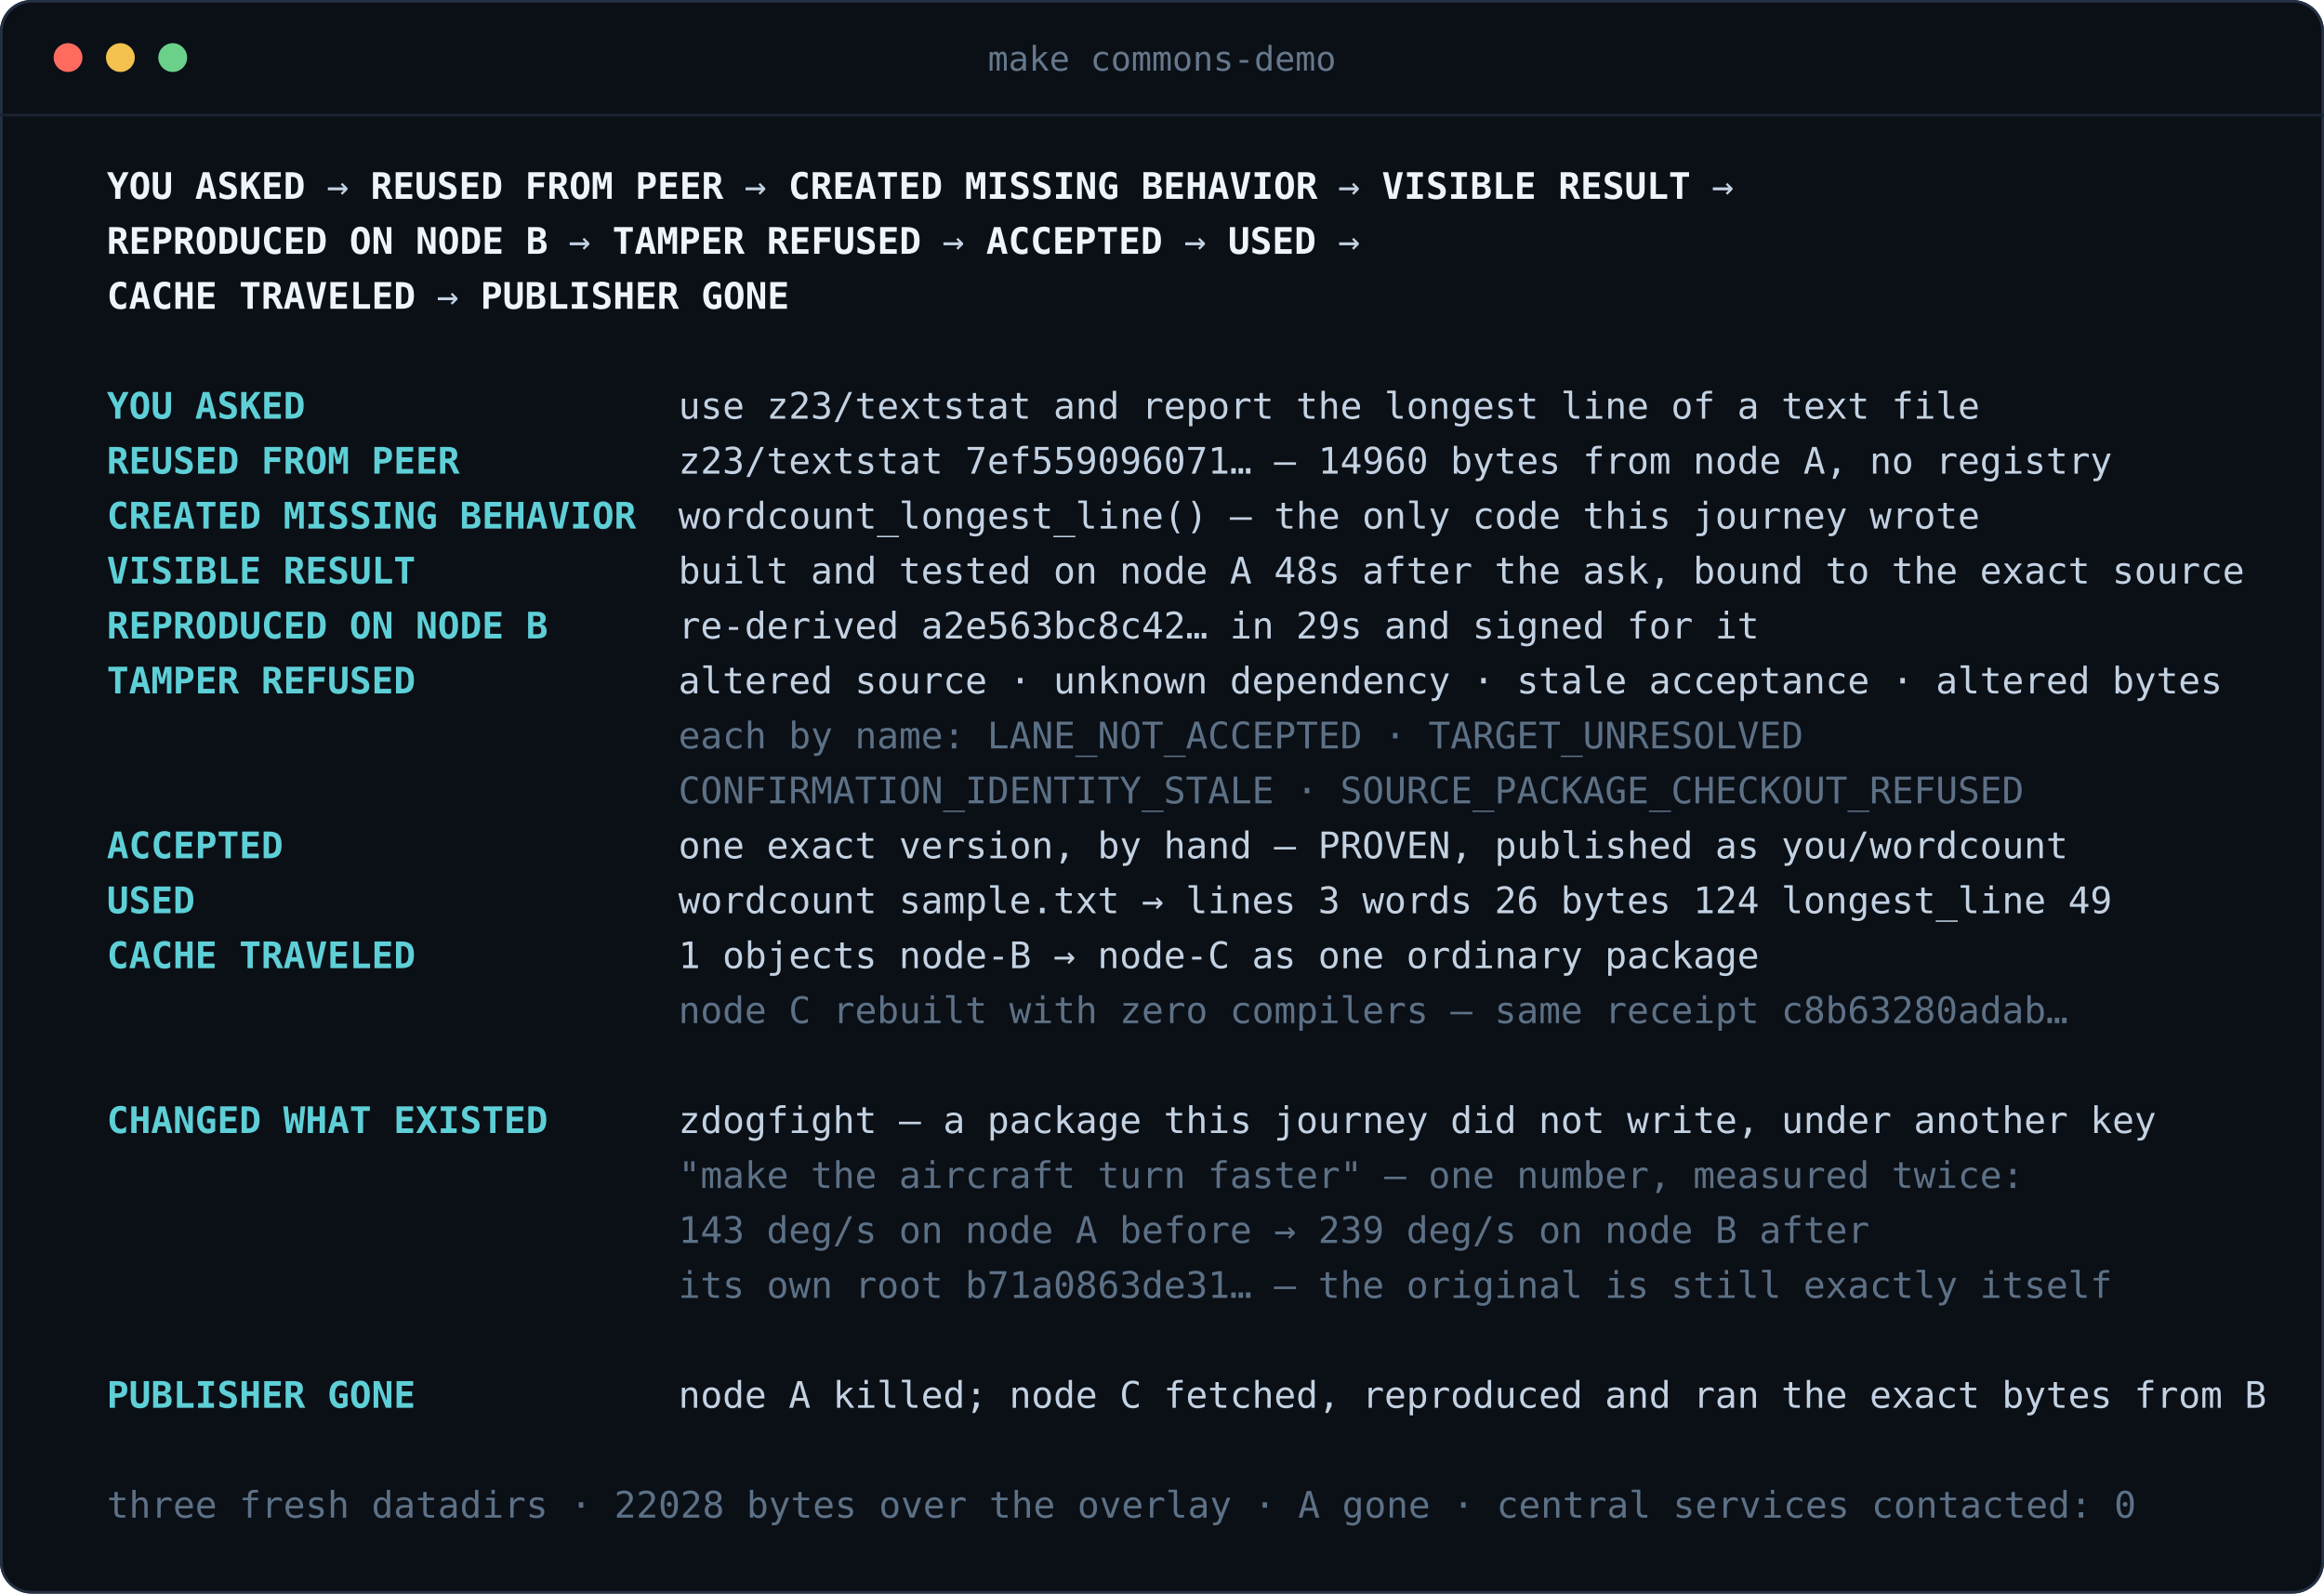
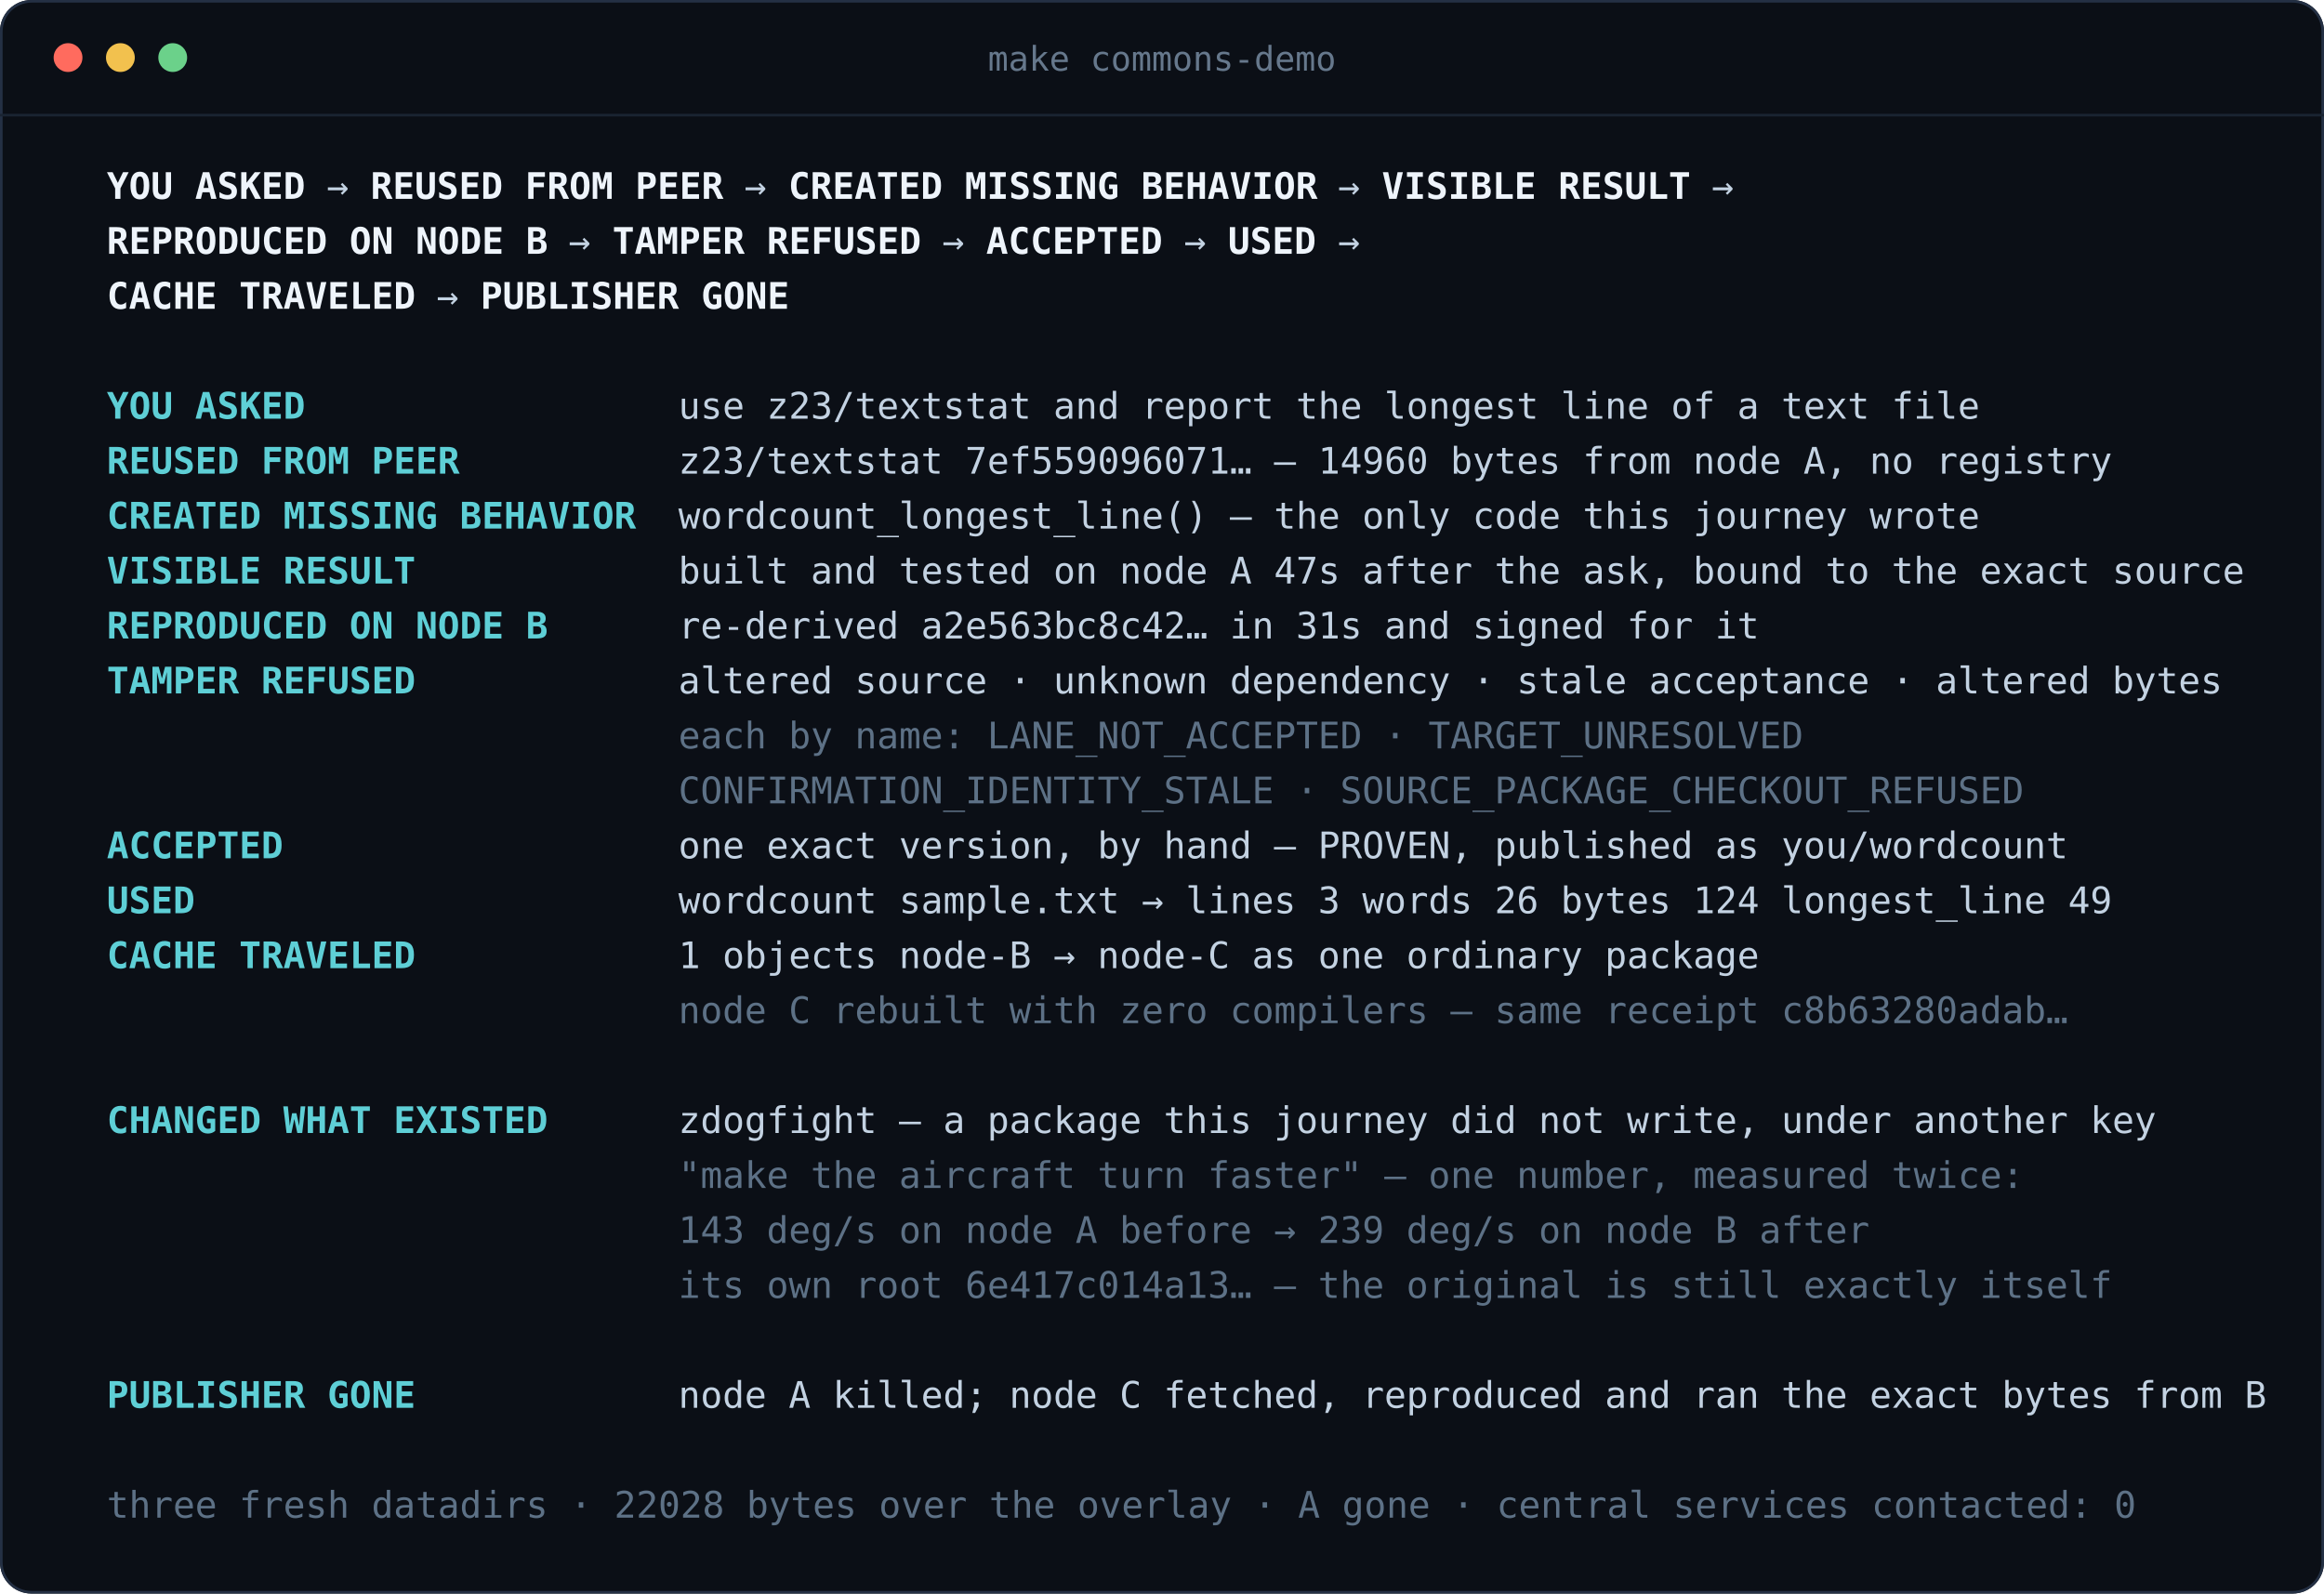
<svg xmlns="http://www.w3.org/2000/svg" width="888" height="609" viewBox="0 0 888 609" role="img" aria-label="make commons-demo">
  <rect width="888" height="609" rx="12" fill="#0b0f16" />
  <rect x="0.5" y="0.5" width="887" height="608" rx="11.5" fill="none" stroke="#243044" />
  <path d="M0 44 h888" stroke="#1a2432" />
  <circle cx="26" cy="22" r="5.5" fill="#ff6b5e" />
  <circle cx="46" cy="22" r="5.5" fill="#f2c14e" />
  <circle cx="66" cy="22" r="5.5" fill="#6bd18a" />
  <text x="444" y="27" font-family="ui-monospace, SFMono-Regular, Menlo, Consolas, monospace" font-size="13" fill="#66788c" text-anchor="middle">make commons-demo</text>
  <text y="76" font-family="ui-monospace, SFMono-Regular, Menlo, Consolas, monospace" font-size="14" xml:space="preserve">
    <tspan x="40.8" textLength="75.6" lengthAdjust="spacing" fill="#eef4fb" font-weight="bold">YOU ASKED</tspan>
    <tspan x="116.4" textLength="25.2" lengthAdjust="spacing" fill="#c3d2e2"> → </tspan>
    <tspan x="141.6" textLength="134.4" lengthAdjust="spacing" fill="#eef4fb" font-weight="bold">REUSED FROM PEER</tspan>
    <tspan x="276.0" textLength="25.2" lengthAdjust="spacing" fill="#c3d2e2"> → </tspan>
    <tspan x="301.2" textLength="201.6" lengthAdjust="spacing" fill="#eef4fb" font-weight="bold">CREATED MISSING BEHAVIOR</tspan>
    <tspan x="502.8" textLength="25.2" lengthAdjust="spacing" fill="#c3d2e2"> → </tspan>
    <tspan x="528.0" textLength="117.6" lengthAdjust="spacing" fill="#eef4fb" font-weight="bold">VISIBLE RESULT</tspan>
    <tspan x="645.6" textLength="16.8" lengthAdjust="spacing" fill="#c3d2e2"> →</tspan>
  </text>
  <text y="97" font-family="ui-monospace, SFMono-Regular, Menlo, Consolas, monospace" font-size="14" xml:space="preserve">
    <tspan x="40.8" textLength="168.0" lengthAdjust="spacing" fill="#eef4fb" font-weight="bold">REPRODUCED ON NODE B</tspan>
    <tspan x="208.8" textLength="25.2" lengthAdjust="spacing" fill="#c3d2e2"> → </tspan>
    <tspan x="234.0" textLength="117.6" lengthAdjust="spacing" fill="#eef4fb" font-weight="bold">TAMPER REFUSED</tspan>
    <tspan x="351.6" textLength="25.2" lengthAdjust="spacing" fill="#c3d2e2"> → </tspan>
    <tspan x="376.8" textLength="67.2" lengthAdjust="spacing" fill="#eef4fb" font-weight="bold">ACCEPTED</tspan>
    <tspan x="444.0" textLength="25.2" lengthAdjust="spacing" fill="#c3d2e2"> → </tspan>
    <tspan x="469.2" textLength="33.6" lengthAdjust="spacing" fill="#eef4fb" font-weight="bold">USED</tspan>
    <tspan x="502.8" textLength="16.8" lengthAdjust="spacing" fill="#c3d2e2"> →</tspan>
  </text>
  <text y="118" font-family="ui-monospace, SFMono-Regular, Menlo, Consolas, monospace" font-size="14" xml:space="preserve">
    <tspan x="40.8" textLength="117.6" lengthAdjust="spacing" fill="#eef4fb" font-weight="bold">CACHE TRAVELED</tspan>
    <tspan x="158.4" textLength="25.2" lengthAdjust="spacing" fill="#c3d2e2"> → </tspan>
    <tspan x="183.6" textLength="117.6" lengthAdjust="spacing" fill="#eef4fb" font-weight="bold">PUBLISHER GONE</tspan>
  </text>
  <text y="139" font-family="ui-monospace, SFMono-Regular, Menlo, Consolas, monospace" font-size="14" xml:space="preserve" />
  <text y="160" font-family="ui-monospace, SFMono-Regular, Menlo, Consolas, monospace" font-size="14" xml:space="preserve">
    <tspan x="40.8" textLength="218.4" lengthAdjust="spacing" fill="#5ecfd6" font-weight="bold">YOU ASKED                 </tspan>
    <tspan x="259.2" textLength="495.6" lengthAdjust="spacing" fill="#c3d2e2">use z23/textstat and report the longest line of a text file</tspan>
  </text>
  <text y="181" font-family="ui-monospace, SFMono-Regular, Menlo, Consolas, monospace" font-size="14" xml:space="preserve">
    <tspan x="40.8" textLength="218.4" lengthAdjust="spacing" fill="#5ecfd6" font-weight="bold">REUSED FROM PEER          </tspan>
    <tspan x="259.2" textLength="546.0" lengthAdjust="spacing" fill="#c3d2e2">z23/textstat 7ef559096071… — 14960 bytes from node A, no registry</tspan>
  </text>
  <text y="202" font-family="ui-monospace, SFMono-Regular, Menlo, Consolas, monospace" font-size="14" xml:space="preserve">
    <tspan x="40.8" textLength="218.4" lengthAdjust="spacing" fill="#5ecfd6" font-weight="bold">CREATED MISSING BEHAVIOR  </tspan>
    <tspan x="259.2" textLength="495.6" lengthAdjust="spacing" fill="#c3d2e2">wordcount_longest_line() — the only code this journey wrote</tspan>
  </text>
  <text y="223" font-family="ui-monospace, SFMono-Regular, Menlo, Consolas, monospace" font-size="14" xml:space="preserve">
    <tspan x="40.8" textLength="218.4" lengthAdjust="spacing" fill="#5ecfd6" font-weight="bold">VISIBLE RESULT            </tspan>
-     <tspan x="259.2" textLength="596.4" lengthAdjust="spacing" fill="#c3d2e2">built and tested on node A 48s after the ask, bound to the exact source</tspan>
+     <tspan x="259.2" textLength="596.4" lengthAdjust="spacing" fill="#c3d2e2">built and tested on node A 47s after the ask, bound to the exact source</tspan>
  </text>
  <text y="244" font-family="ui-monospace, SFMono-Regular, Menlo, Consolas, monospace" font-size="14" xml:space="preserve">
    <tspan x="40.8" textLength="218.4" lengthAdjust="spacing" fill="#5ecfd6" font-weight="bold">REPRODUCED ON NODE B      </tspan>
-     <tspan x="259.2" textLength="411.6" lengthAdjust="spacing" fill="#c3d2e2">re-derived a2e563bc8c42… in 29s and signed for it</tspan>
+     <tspan x="259.2" textLength="411.6" lengthAdjust="spacing" fill="#c3d2e2">re-derived a2e563bc8c42… in 31s and signed for it</tspan>
  </text>
  <text y="265" font-family="ui-monospace, SFMono-Regular, Menlo, Consolas, monospace" font-size="14" xml:space="preserve">
    <tspan x="40.8" textLength="218.4" lengthAdjust="spacing" fill="#5ecfd6" font-weight="bold">TAMPER REFUSED            </tspan>
    <tspan x="259.2" textLength="588.0" lengthAdjust="spacing" fill="#c3d2e2">altered source · unknown dependency · stale acceptance · altered bytes</tspan>
  </text>
  <text y="286" font-family="ui-monospace, SFMono-Regular, Menlo, Consolas, monospace" font-size="14" xml:space="preserve">
    <tspan x="259.2" textLength="428.4" lengthAdjust="spacing" fill="#5d7186">each by name: LANE_NOT_ACCEPTED · TARGET_UNRESOLVED</tspan>
  </text>
  <text y="307" font-family="ui-monospace, SFMono-Regular, Menlo, Consolas, monospace" font-size="14" xml:space="preserve">
    <tspan x="259.2" textLength="512.4" lengthAdjust="spacing" fill="#5d7186">CONFIRMATION_IDENTITY_STALE · SOURCE_PACKAGE_CHECKOUT_REFUSED</tspan>
  </text>
  <text y="328" font-family="ui-monospace, SFMono-Regular, Menlo, Consolas, monospace" font-size="14" xml:space="preserve">
    <tspan x="40.8" textLength="218.4" lengthAdjust="spacing" fill="#5ecfd6" font-weight="bold">ACCEPTED                  </tspan>
    <tspan x="259.2" textLength="529.2" lengthAdjust="spacing" fill="#c3d2e2">one exact version, by hand — PROVEN, published as you/wordcount</tspan>
  </text>
  <text y="349" font-family="ui-monospace, SFMono-Regular, Menlo, Consolas, monospace" font-size="14" xml:space="preserve">
    <tspan x="40.8" textLength="218.4" lengthAdjust="spacing" fill="#5ecfd6" font-weight="bold">USED                      </tspan>
    <tspan x="259.2" textLength="546.0" lengthAdjust="spacing" fill="#c3d2e2">wordcount sample.txt → lines 3 words 26 bytes 124 longest_line 49</tspan>
  </text>
  <text y="370" font-family="ui-monospace, SFMono-Regular, Menlo, Consolas, monospace" font-size="14" xml:space="preserve">
    <tspan x="40.8" textLength="218.4" lengthAdjust="spacing" fill="#5ecfd6" font-weight="bold">CACHE TRAVELED            </tspan>
    <tspan x="259.2" textLength="411.6" lengthAdjust="spacing" fill="#c3d2e2">1 objects node-B → node-C as one ordinary package</tspan>
  </text>
  <text y="391" font-family="ui-monospace, SFMono-Regular, Menlo, Consolas, monospace" font-size="14" xml:space="preserve">
    <tspan x="259.2" textLength="529.2" lengthAdjust="spacing" fill="#5d7186">node C rebuilt with zero compilers — same receipt c8b63280adab…</tspan>
  </text>
  <text y="412" font-family="ui-monospace, SFMono-Regular, Menlo, Consolas, monospace" font-size="14" xml:space="preserve" />
  <text y="433" font-family="ui-monospace, SFMono-Regular, Menlo, Consolas, monospace" font-size="14" xml:space="preserve">
    <tspan x="40.8" textLength="218.4" lengthAdjust="spacing" fill="#5ecfd6" font-weight="bold">CHANGED WHAT EXISTED      </tspan>
    <tspan x="259.2" textLength="562.8" lengthAdjust="spacing" fill="#c3d2e2">zdogfight — a package this journey did not write, under another key</tspan>
  </text>
  <text y="454" font-family="ui-monospace, SFMono-Regular, Menlo, Consolas, monospace" font-size="14" xml:space="preserve">
    <tspan x="259.2" textLength="512.4" lengthAdjust="spacing" fill="#5d7186">"make the aircraft turn faster" — one number, measured twice:</tspan>
  </text>
  <text y="475" font-family="ui-monospace, SFMono-Regular, Menlo, Consolas, monospace" font-size="14" xml:space="preserve">
    <tspan x="259.2" textLength="453.6" lengthAdjust="spacing" fill="#5d7186">143 deg/s on node A before → 239 deg/s on node B after</tspan>
  </text>
  <text y="496" font-family="ui-monospace, SFMono-Regular, Menlo, Consolas, monospace" font-size="14" xml:space="preserve">
-     <tspan x="259.2" textLength="546.0" lengthAdjust="spacing" fill="#5d7186">its own root b71a0863de31… — the original is still exactly itself</tspan>
+     <tspan x="259.2" textLength="546.0" lengthAdjust="spacing" fill="#5d7186">its own root 6e417c014a13… — the original is still exactly itself</tspan>
  </text>
  <text y="517" font-family="ui-monospace, SFMono-Regular, Menlo, Consolas, monospace" font-size="14" xml:space="preserve" />
  <text y="538" font-family="ui-monospace, SFMono-Regular, Menlo, Consolas, monospace" font-size="14" xml:space="preserve">
    <tspan x="40.8" textLength="218.4" lengthAdjust="spacing" fill="#5ecfd6" font-weight="bold">PUBLISHER GONE            </tspan>
    <tspan x="259.2" textLength="604.8" lengthAdjust="spacing" fill="#c3d2e2">node A killed; node C fetched, reproduced and ran the exact bytes from B</tspan>
  </text>
  <text y="559" font-family="ui-monospace, SFMono-Regular, Menlo, Consolas, monospace" font-size="14" xml:space="preserve" />
  <text y="580" font-family="ui-monospace, SFMono-Regular, Menlo, Consolas, monospace" font-size="14" xml:space="preserve">
    <tspan x="40.8" textLength="772.8" lengthAdjust="spacing" fill="#5d7186">three fresh datadirs · 22028 bytes over the overlay · A gone · central services contacted: 0</tspan>
  </text>
</svg>
